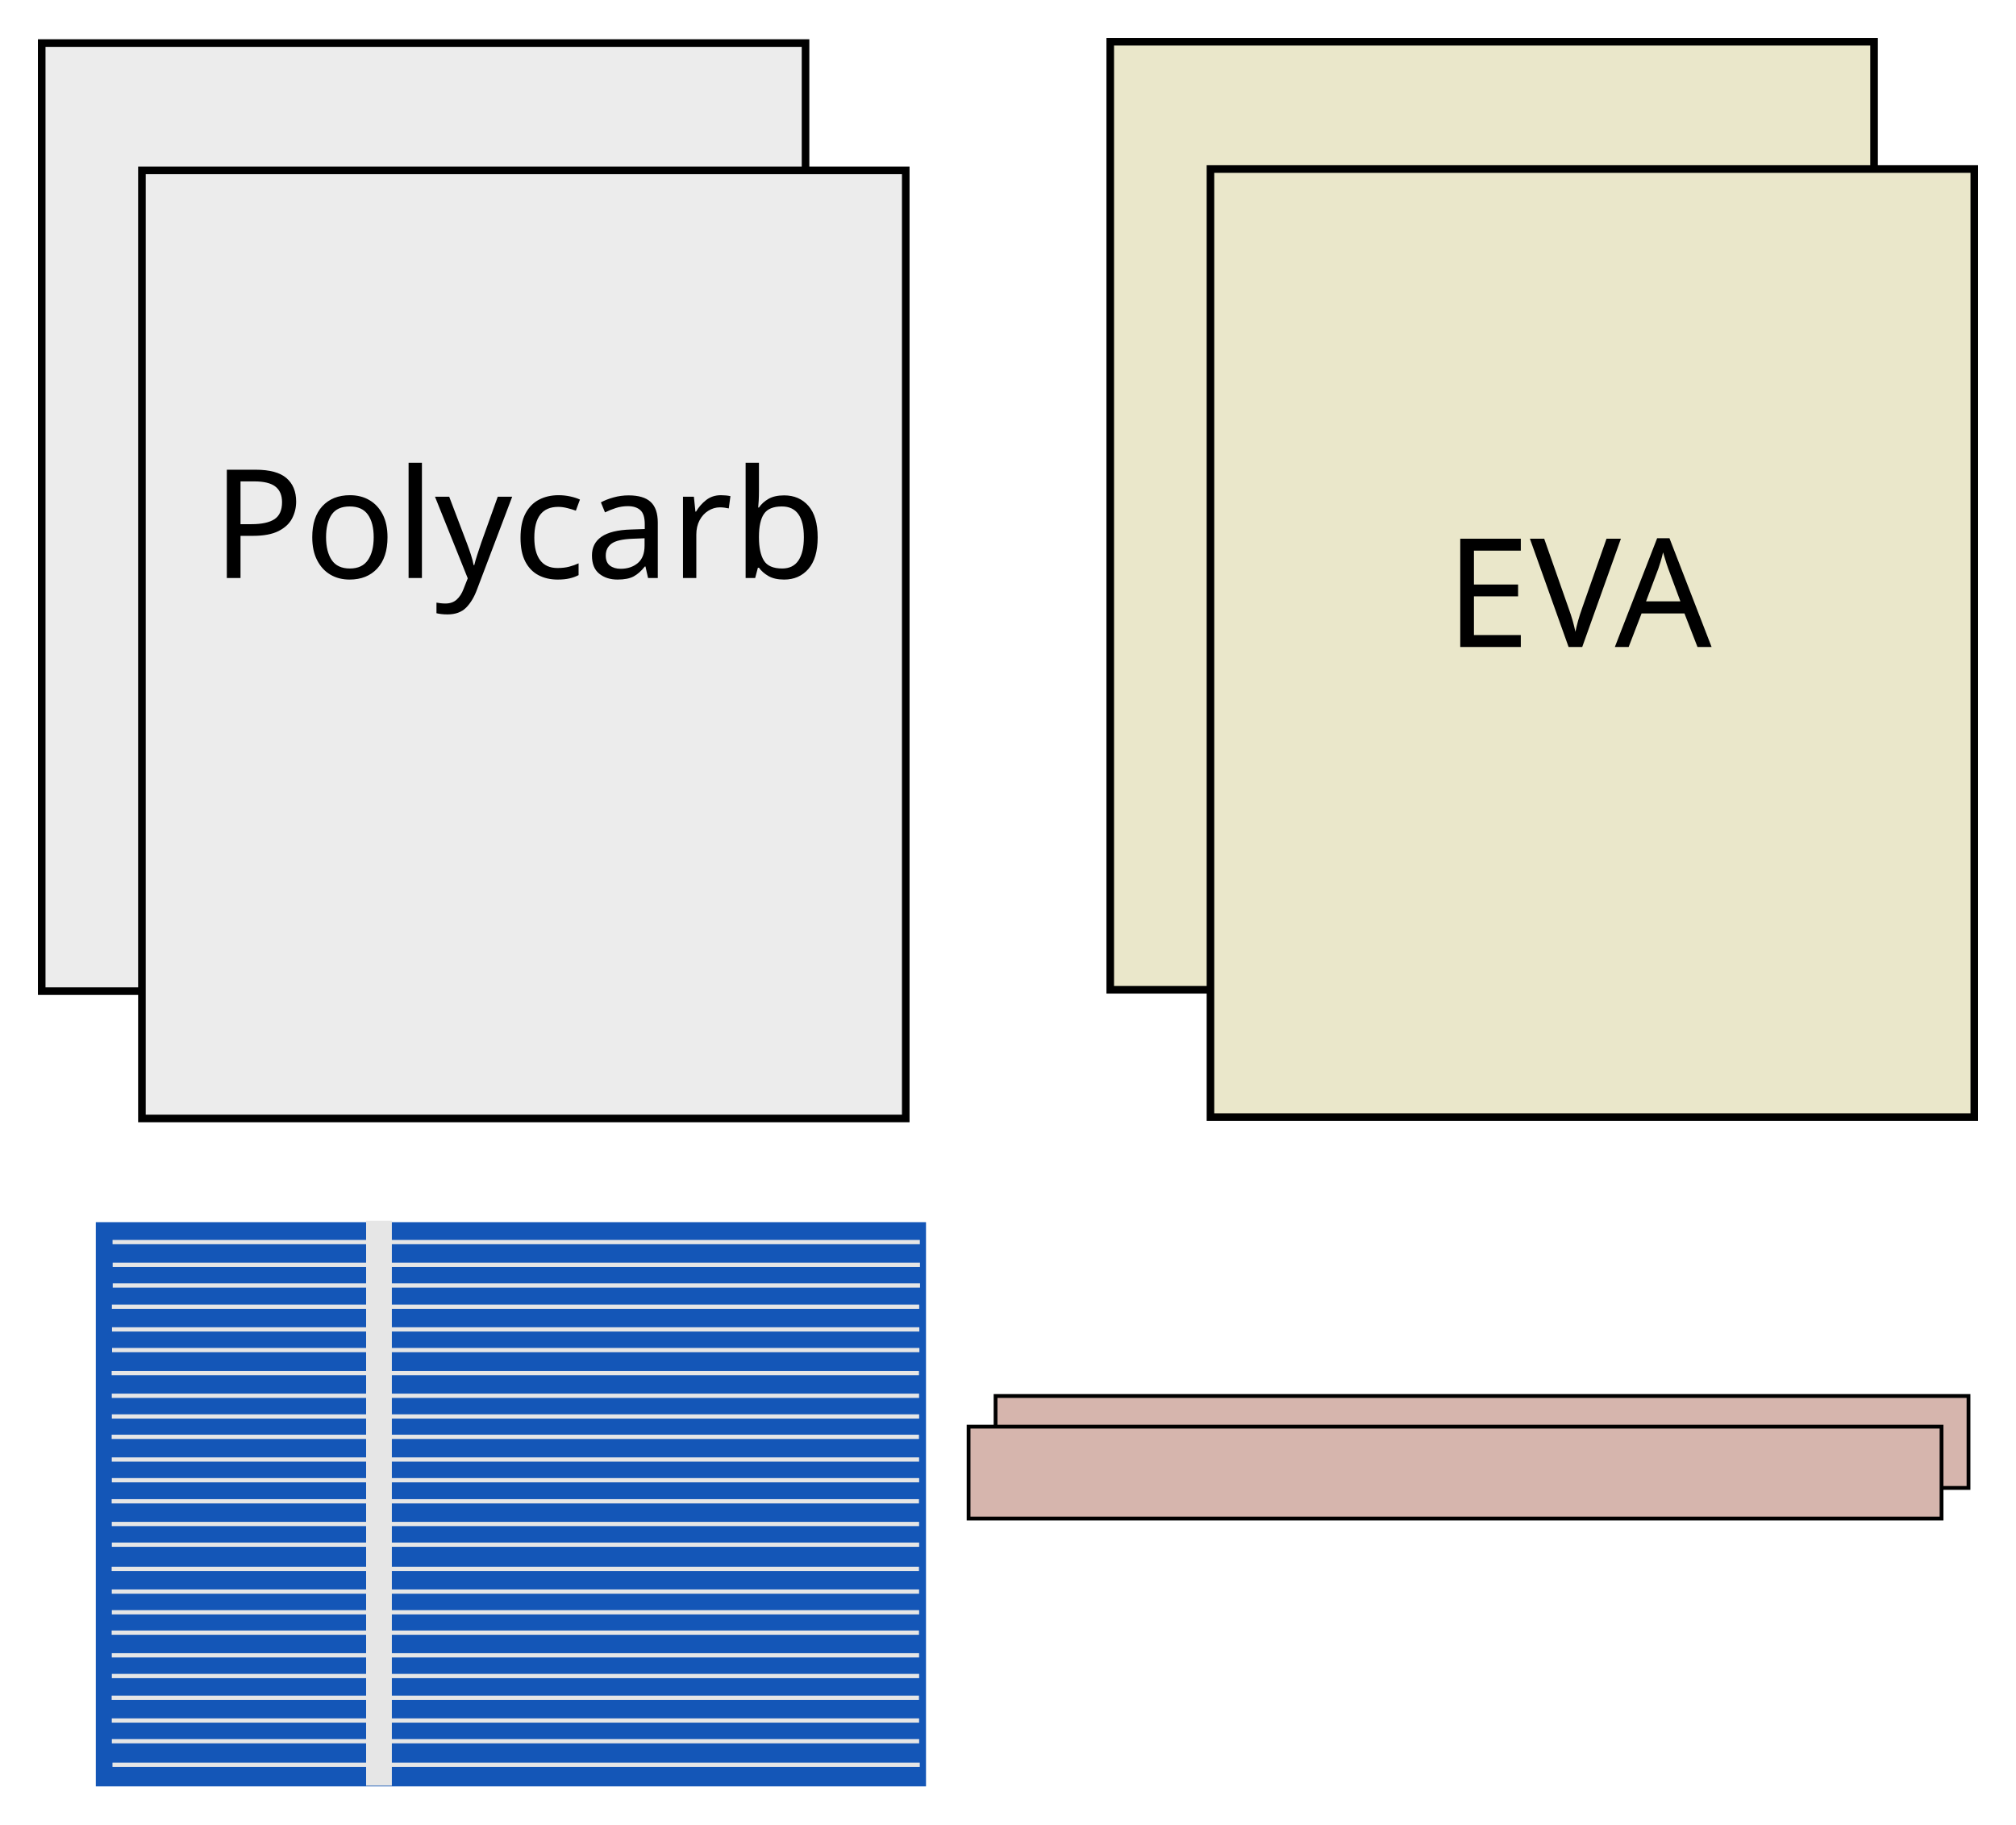
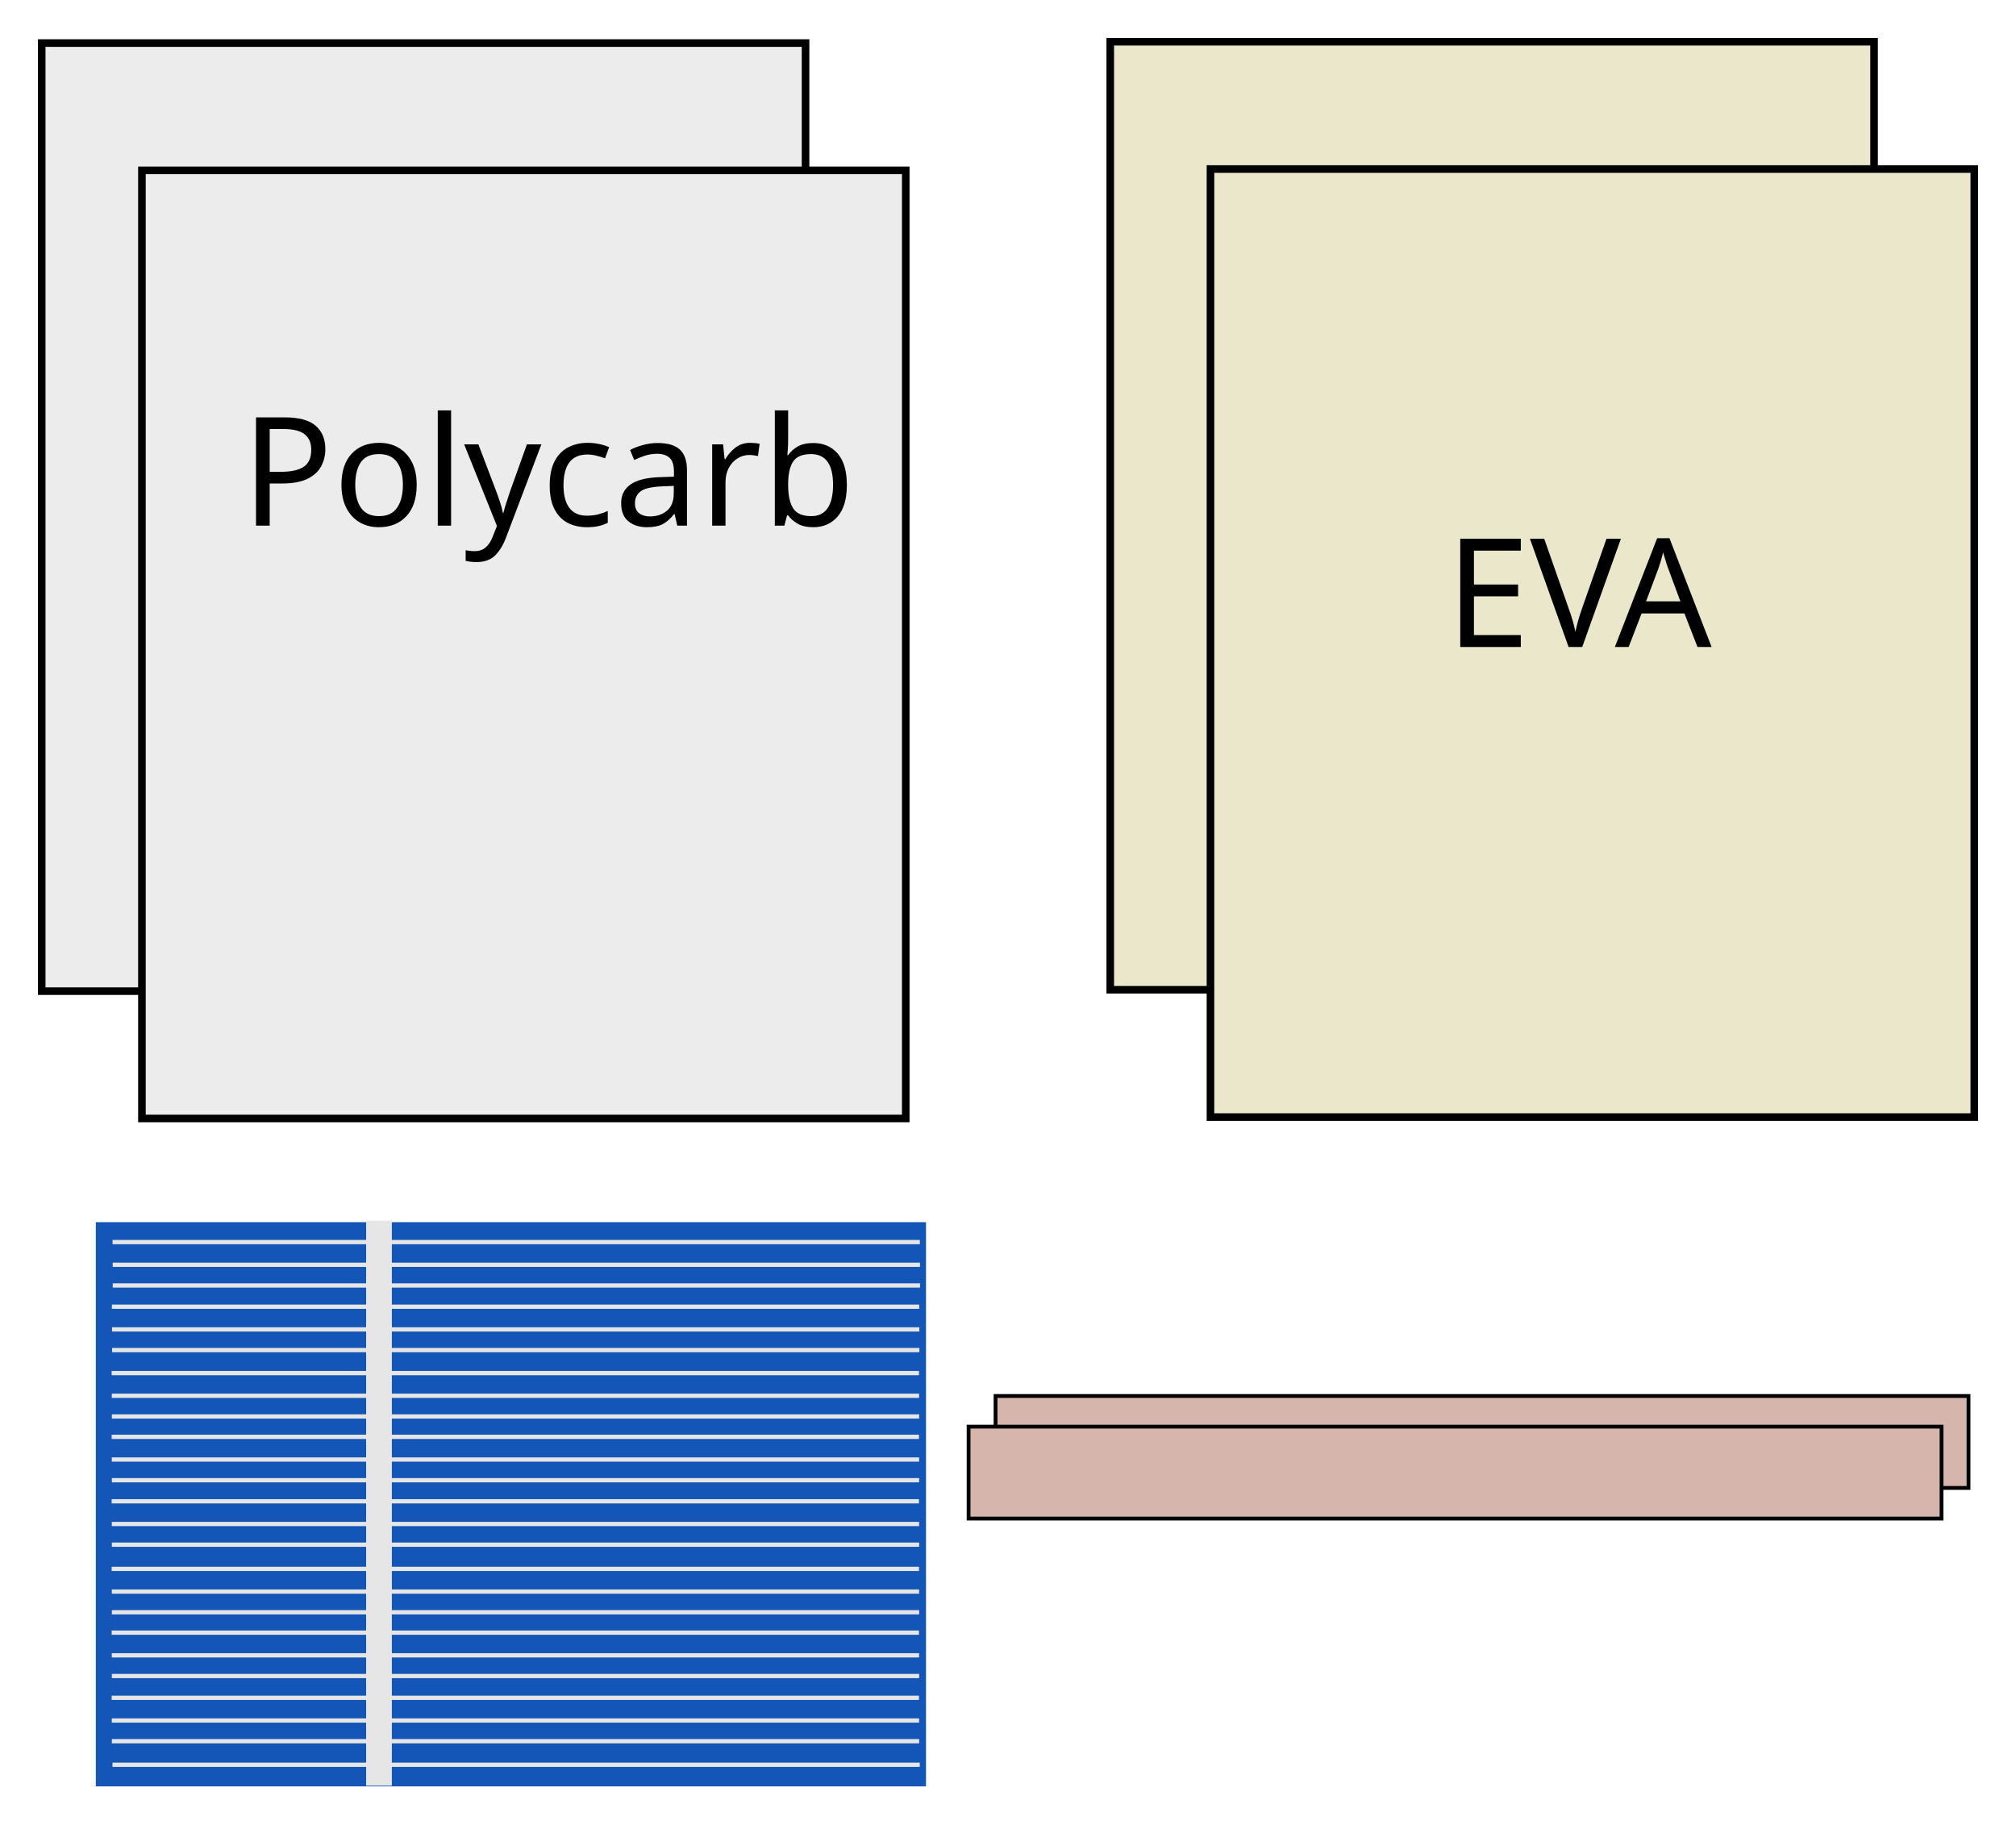
<svg xmlns="http://www.w3.org/2000/svg" width="531.643" height="481.06" id="svg2" version="1.1">
  <defs id="defs4" />
  <g id="layer1" transform="translate(-80.42857,-111.005)">
    <rect style="fill:#ececec;fill-opacity:1;stroke:#000000;stroke-width:2;stroke-miterlimit:4;stroke-opacity:1;stroke-dasharray:none" id="rect2985" width="201.429" height="250" x="91.429" y="122.362" />
    <rect style="fill:#ececec;fill-opacity:1;stroke:#000000;stroke-width:2;stroke-miterlimit:4;stroke-opacity:1;stroke-dasharray:none" id="rect2985-6" width="201.429" height="250" x="117.857" y="155.934" />
    <rect style="fill:#eae7ca;fill-opacity:1;stroke:#000000;stroke-width:2;stroke-miterlimit:4;stroke-opacity:1;stroke-dasharray:none" id="rect2985-0" width="201.429" height="250" x="373.214" y="122.005" />
    <rect style="fill:#eae7ca;fill-opacity:1;stroke:#000000;stroke-width:2;stroke-miterlimit:4;stroke-opacity:1;stroke-dasharray:none" id="rect2985-6-5" width="201.429" height="250" x="399.643" y="155.576" />
    <g id="layer1-6" transform="matrix(0.5279931,0,0,0.5253332,12.16651,311.2161)">
      <g id="g4118">
        <rect style="fill:#1456b7;fill-opacity:1;stroke:#000000;stroke-width:0;stroke-miterlimit:4;stroke-opacity:1;stroke-dasharray:none" id="rect4116" width="414.643" height="283.214" x="177.143" y="232.362" />
        <g id="g4087">
          <rect y="231.648" x="312.143" height="283.571" width="12.857" id="rect3844" style="fill:#e6e6e6;fill-opacity:1;stroke:#000000;stroke-width:0;stroke-miterlimit:4;stroke-opacity:1;stroke-dasharray:none" />
          <g id="g4004">
            <rect style="fill:#e6e6e6;fill-opacity:1;stroke:#000000;stroke-width:0;stroke-miterlimit:4;stroke-opacity:1;stroke-dasharray:none" id="rect3846" width="403.214" height="2.143" x="185.5" y="241.291" />
            <rect style="fill:#e6e6e6;fill-opacity:1;stroke:#000000;stroke-width:0;stroke-miterlimit:4;stroke-opacity:1;stroke-dasharray:none" id="rect3846-6" width="403.214" height="2.143" x="185.564" y="252.681" />
            <rect style="fill:#e6e6e6;fill-opacity:1;stroke:#000000;stroke-width:0;stroke-miterlimit:4;stroke-opacity:1;stroke-dasharray:none" id="rect3846-6-4" width="403.214" height="2.143" x="185.596" y="263.068" />
            <rect style="fill:#e6e6e6;fill-opacity:1;stroke:#000000;stroke-width:0;stroke-miterlimit:4;stroke-opacity:1;stroke-dasharray:none" id="rect3846-5" width="403.214" height="2.143" x="185.178" y="273.723" />
            <rect style="fill:#e6e6e6;fill-opacity:1;stroke:#000000;stroke-width:0;stroke-miterlimit:4;stroke-opacity:1;stroke-dasharray:none" id="rect3846-6-49" width="403.214" height="2.143" x="185.242" y="285.113" />
            <rect style="fill:#e6e6e6;fill-opacity:1;stroke:#000000;stroke-width:0;stroke-miterlimit:4;stroke-opacity:1;stroke-dasharray:none" id="rect3846-6-4-4" width="403.214" height="2.143" x="185.274" y="295.5" />
            <rect style="fill:#e6e6e6;fill-opacity:1;stroke:#000000;stroke-width:0;stroke-miterlimit:4;stroke-opacity:1;stroke-dasharray:none" id="rect3846-1" width="403.214" height="2.143" x="185.059" y="307.045" />
            <rect style="fill:#e6e6e6;fill-opacity:1;stroke:#000000;stroke-width:0;stroke-miterlimit:4;stroke-opacity:1;stroke-dasharray:none" id="rect3846-6-2" width="403.214" height="2.143" x="185.123" y="318.436" />
            <rect style="fill:#e6e6e6;fill-opacity:1;stroke:#000000;stroke-width:0;stroke-miterlimit:4;stroke-opacity:1;stroke-dasharray:none" id="rect3846-6-4-5" width="403.214" height="2.143" x="185.155" y="328.822" />
            <rect style="fill:#e6e6e6;fill-opacity:1;stroke:#000000;stroke-width:0;stroke-miterlimit:4;stroke-opacity:1;stroke-dasharray:none" id="rect3846-13" width="403.214" height="2.143" x="185.059" y="339.045" />
            <rect style="fill:#e6e6e6;fill-opacity:1;stroke:#000000;stroke-width:0;stroke-miterlimit:4;stroke-opacity:1;stroke-dasharray:none" id="rect3846-6-9" width="403.214" height="2.143" x="185.123" y="350.436" />
            <rect style="fill:#e6e6e6;fill-opacity:1;stroke:#000000;stroke-width:0;stroke-miterlimit:4;stroke-opacity:1;stroke-dasharray:none" id="rect3846-6-4-54" width="403.214" height="2.143" x="185.155" y="360.822" />
            <rect style="fill:#e6e6e6;fill-opacity:1;stroke:#000000;stroke-width:0;stroke-miterlimit:4;stroke-opacity:1;stroke-dasharray:none" id="rect3846-2" width="403.214" height="2.143" x="185.059" y="371.402" />
            <rect style="fill:#e6e6e6;fill-opacity:1;stroke:#000000;stroke-width:0;stroke-miterlimit:4;stroke-opacity:1;stroke-dasharray:none" id="rect3846-6-20" width="403.214" height="2.143" x="185.123" y="382.793" />
            <rect style="fill:#e6e6e6;fill-opacity:1;stroke:#000000;stroke-width:0;stroke-miterlimit:4;stroke-opacity:1;stroke-dasharray:none" id="rect3846-6-4-6" width="403.214" height="2.143" x="185.155" y="393.179" />
            <rect style="fill:#e6e6e6;fill-opacity:1;stroke:#000000;stroke-width:0;stroke-miterlimit:4;stroke-opacity:1;stroke-dasharray:none" id="rect3846-9" width="403.214" height="2.143" x="185.059" y="405.331" />
            <rect style="fill:#e6e6e6;fill-opacity:1;stroke:#000000;stroke-width:0;stroke-miterlimit:4;stroke-opacity:1;stroke-dasharray:none" id="rect3846-6-0" width="403.214" height="2.143" x="185.123" y="416.721" />
            <rect style="fill:#e6e6e6;fill-opacity:1;stroke:#000000;stroke-width:0;stroke-miterlimit:4;stroke-opacity:1;stroke-dasharray:none" id="rect3846-6-4-59" width="403.214" height="2.143" x="185.155" y="427.108" />
            <rect style="fill:#e6e6e6;fill-opacity:1;stroke:#000000;stroke-width:0;stroke-miterlimit:4;stroke-opacity:1;stroke-dasharray:none" id="rect3846-4" width="403.214" height="2.143" x="185.059" y="437.331" />
            <rect style="fill:#e6e6e6;fill-opacity:1;stroke:#000000;stroke-width:0;stroke-miterlimit:4;stroke-opacity:1;stroke-dasharray:none" id="rect3846-6-1" width="403.214" height="2.143" x="185.123" y="448.721" />
            <rect style="fill:#e6e6e6;fill-opacity:1;stroke:#000000;stroke-width:0;stroke-miterlimit:4;stroke-opacity:1;stroke-dasharray:none" id="rect3846-6-4-50" width="403.214" height="2.143" x="185.155" y="459.108" />
            <rect style="fill:#e6e6e6;fill-opacity:1;stroke:#000000;stroke-width:0;stroke-miterlimit:4;stroke-opacity:1;stroke-dasharray:none" id="rect3846-7" width="403.214" height="2.143" x="185.059" y="470.045" />
            <rect style="fill:#e6e6e6;fill-opacity:1;stroke:#000000;stroke-width:0;stroke-miterlimit:4;stroke-opacity:1;stroke-dasharray:none" id="rect3846-6-27" width="403.214" height="2.143" x="185.123" y="481.436" />
            <rect style="fill:#e6e6e6;fill-opacity:1;stroke:#000000;stroke-width:0;stroke-miterlimit:4;stroke-opacity:1;stroke-dasharray:none" id="rect3846-6-4-60" width="403.214" height="2.143" x="185.155" y="491.822" />
            <rect style="fill:#e6e6e6;fill-opacity:1;stroke:#000000;stroke-width:0;stroke-miterlimit:4;stroke-opacity:1;stroke-dasharray:none" id="rect3846-6-4-60-9" width="403.214" height="2.143" x="185.464" y="503.648" />
          </g>
        </g>
      </g>
    </g>
    <rect style="fill:#d6b5ad;fill-opacity:1;stroke:#000000;stroke-width:1;stroke-miterlimit:4;stroke-opacity:1;stroke-dasharray:none" id="rect4041" width="24.244" height="256.579" x="479.121" y="-599.546" transform="matrix(0,1,-1,0,0,0)" />
    <rect style="fill:#d6b5ad;fill-opacity:1;stroke:#000000;stroke-width:1;stroke-miterlimit:4;stroke-opacity:1;stroke-dasharray:none" id="rect4041-9" width="24.244" height="256.579" x="487.202" y="-592.434" transform="matrix(0,1,-1,0,0,0)" />
    <flowRoot xml:space="preserve" id="flowRoot3019" style="font-size:40px;font-style:normal;font-weight:normal;line-height:125%;letter-spacing:0px;word-spacing:0px;fill:#000000;fill-opacity:1;stroke:none;font-family:Sans">
      <flowRegion id="flowRegion3021">
        <rect id="rect3023" width="124.249" height="44.447" x="145.462" y="231.108" />
      </flowRegion>
      <flowPara id="flowPara3025">Poly</flowPara>
    </flowRoot>
-     <text xml:space="preserve" style="font-size:40px;font-style:normal;font-weight:normal;line-height:125%;letter-spacing:0px;word-spacing:0px;fill:#000000;fill-opacity:1;stroke:none;font-family:Sans" x="136.371" y="263.433" id="text3027">
-       <tspan id="tspan3029" x="136.371" y="263.433">Polycarb </tspan>
-     </text>
    <text xml:space="preserve" style="font-size:40px;font-style:normal;font-weight:normal;line-height:125%;letter-spacing:0px;word-spacing:0px;fill:#000000;fill-opacity:1;stroke:none;font-family:Sans" x="149.503" y="230.098" id="text3031">
-       <tspan id="tspan3033" x="149.503" y="230.098"> </tspan>
+       <tspan id="tspan3033" x="149.503" y="230.098" />
    </text>
    <text xml:space="preserve" style="font-size:40px;font-style:normal;font-weight:normal;line-height:125%;letter-spacing:0px;word-spacing:0px;fill:#000000;fill-opacity:1;stroke:none;font-family:Sans" x="461.64" y="281.616" id="text3035">
      <tspan id="tspan3037" x="461.64" y="281.616">EVA</tspan>
    </text>
+     <text xml:space="preserve" style="font-size:40px;font-style:normal;font-weight:normal;line-height:125%;letter-spacing:0px;word-spacing:0px;fill:#000000;fill-opacity:1;stroke:none;font-family:Sans" x="63.64" y="138.619" id="text3029" transform="translate(80.42857,111.005)">
+       <tspan x="63.64" y="138.619" id="tspan3034">Polycarb</tspan>
+     </text>
  </g>
</svg>
